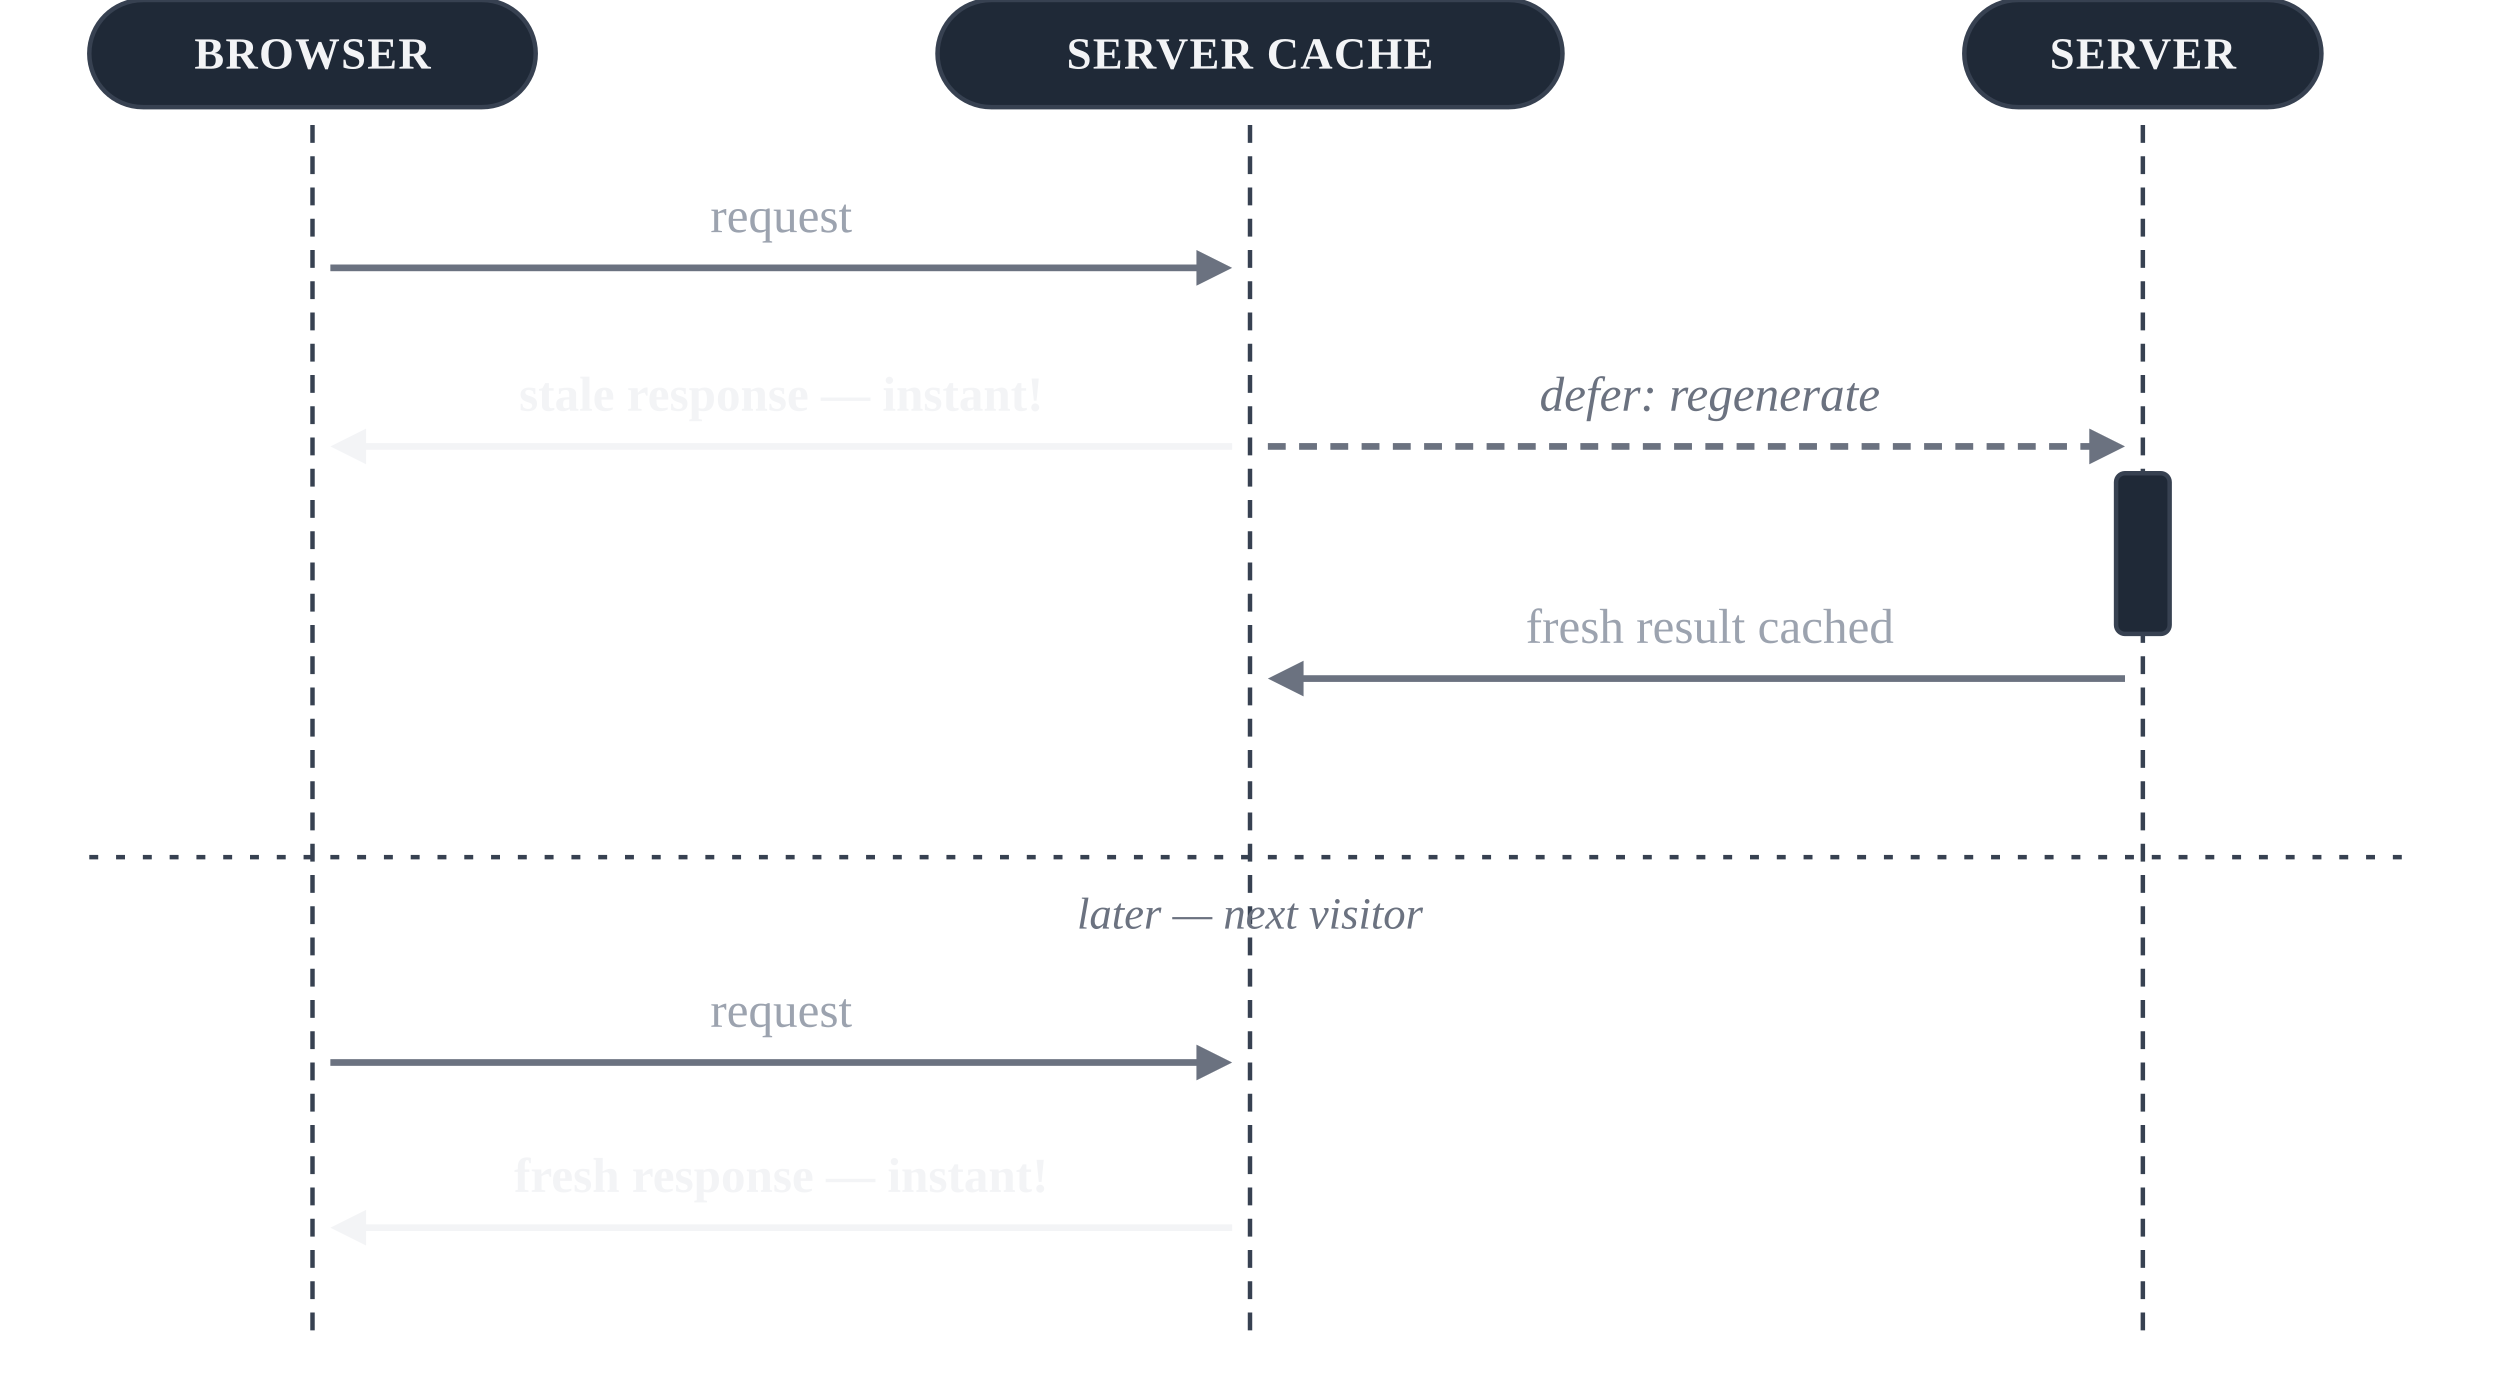
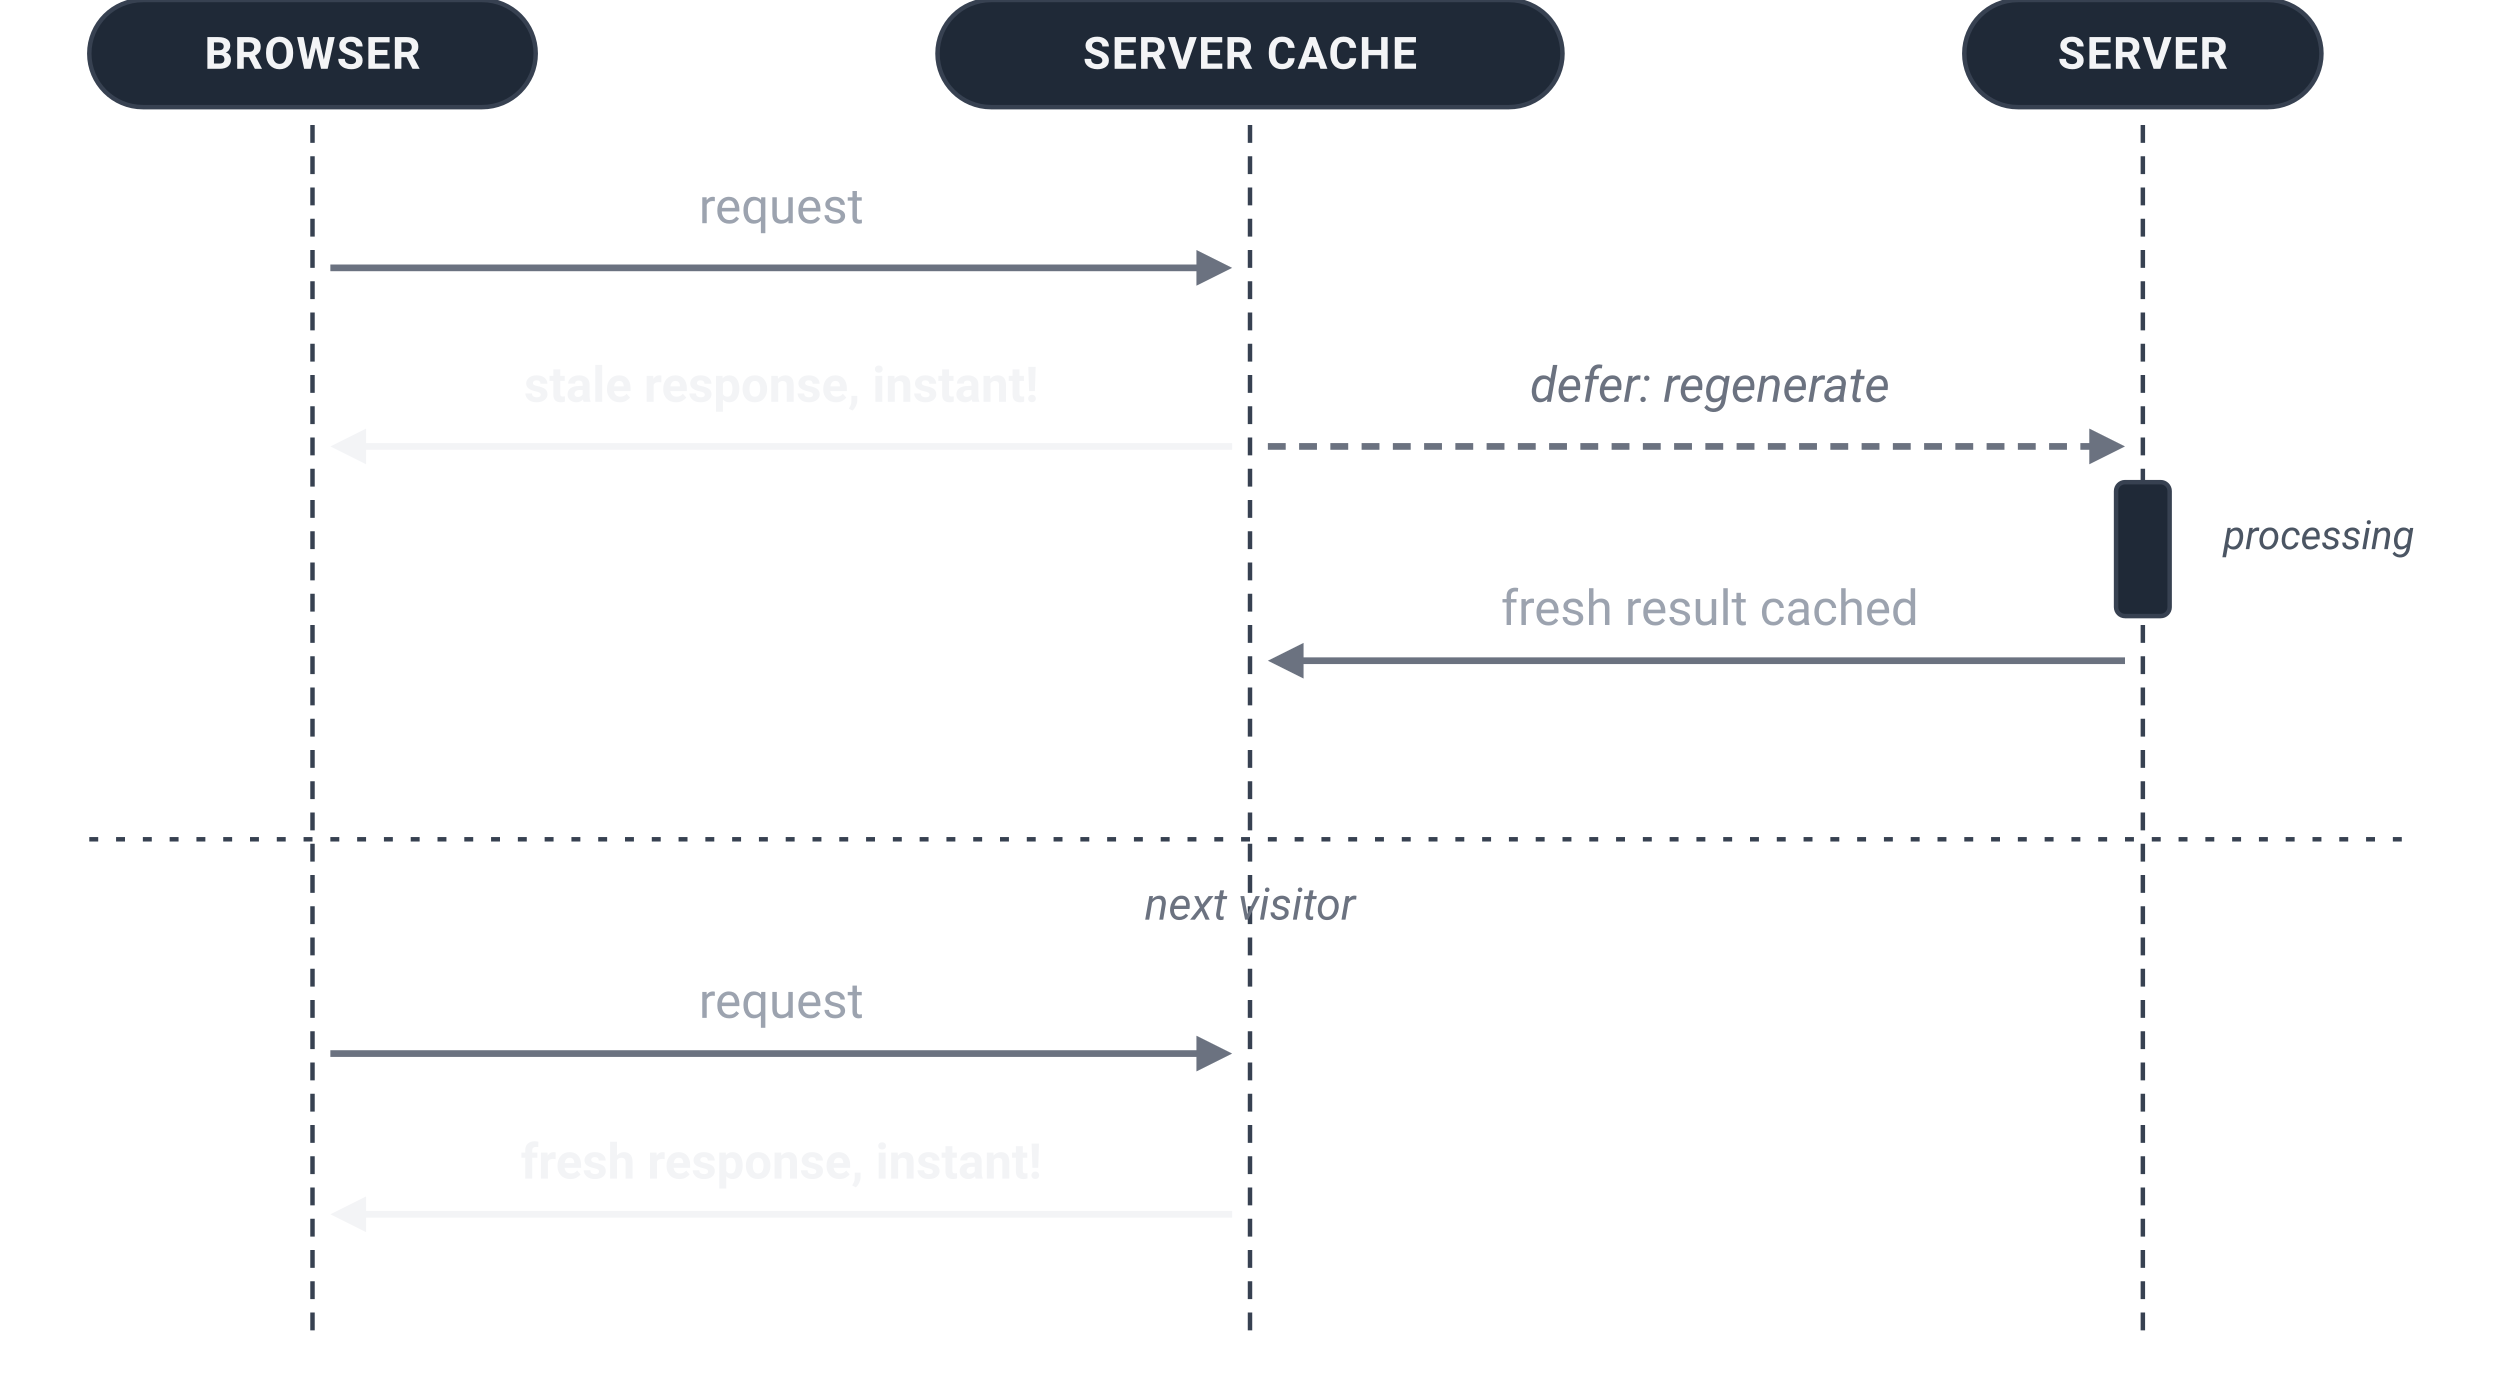
- <svg xmlns="http://www.w3.org/2000/svg" viewBox="0 0 560 310" fill="none">
+ <svg xmlns="http://www.w3.org/2000/svg" viewBox="0 0 560 310" fill="none" style="font-family: ui-sans-serif, system-ui, -apple-system, BlinkMacSystemFont, 'Segoe UI', Roboto, 'Helvetica Neue', Arial, sans-serif">
  <rect x="20" y="0" width="100" height="24" rx="12" fill="#1f2937" stroke="#374151" stroke-width="1" />
  <text x="70" y="12" text-anchor="middle" dominant-baseline="central" fill="#f3f4f6" font-size="10" font-weight="600" letter-spacing="0.03em">BROWSER</text>
  <rect x="210" y="0" width="140" height="24" rx="12" fill="#1f2937" stroke="#374151" stroke-width="1" />
  <text x="280" y="12" text-anchor="middle" dominant-baseline="central" fill="#f3f4f6" font-size="10" font-weight="600" letter-spacing="0.03em">SERVER CACHE</text>
  <rect x="440" y="0" width="80" height="24" rx="12" fill="#1f2937" stroke="#374151" stroke-width="1" />
  <text x="480" y="12" text-anchor="middle" dominant-baseline="central" fill="#f3f4f6" font-size="10" font-weight="600" letter-spacing="0.03em">SERVER</text>
  <line x1="70" y1="28" x2="70" y2="300" stroke="#374151" stroke-width="1" stroke-dasharray="4 3" />
  <line x1="280" y1="28" x2="280" y2="300" stroke="#374151" stroke-width="1" stroke-dasharray="4 3" />
  <line x1="480" y1="28" x2="480" y2="300" stroke="#374151" stroke-width="1" stroke-dasharray="4 3" />
  <line x1="74" y1="60" x2="272" y2="60" stroke="#6b7280" stroke-width="1.5" />
  <polygon points="268,56 268,64 276,60" fill="#6b7280" />
-   <text x="175" y="52" text-anchor="middle" fill="#9ca3af" font-size="11">request</text>
+   <text x="175" y="50" text-anchor="middle" fill="#9ca3af" font-size="11">request</text>
  <line x1="276" y1="100" x2="78" y2="100" stroke="#f3f4f6" stroke-width="1.5" />
  <polygon points="82,96 82,104 74,100" fill="#f3f4f6" />
-   <text x="175" y="92" text-anchor="middle" fill="#f3f4f6" font-size="11" font-weight="600">stale response — instant!</text>
+   <text x="175" y="90" text-anchor="middle" fill="#f3f4f6" font-size="11" font-weight="600">stale response, instant!</text>
  <line x1="284" y1="100" x2="472" y2="100" stroke="#6b7280" stroke-width="1.5" stroke-dasharray="4 3" />
  <polygon points="468,96 468,104 476,100" fill="#6b7280" />
-   <text x="383" y="92" text-anchor="middle" fill="#6b7280" font-size="11" font-style="italic">defer: regenerate</text>
-   <rect x="474" y="106" width="12" height="36" rx="2" fill="#1f2937" stroke="#374151" stroke-width="1" />
-   <line x1="476" y1="152" x2="288" y2="152" stroke="#6b7280" stroke-width="1.5" />
-   <polygon points="292,148 292,156 284,152" fill="#6b7280" />
-   <text x="383" y="144" text-anchor="middle" fill="#9ca3af" font-size="11">fresh result cached</text>
-   <line x1="20" y1="192" x2="540" y2="192" stroke="#374151" stroke-width="1" stroke-dasharray="2 4" />
-   <text x="280" y="208" text-anchor="middle" fill="#6b7280" font-size="10" font-style="italic">later — next visitor</text>
-   <line x1="74" y1="238" x2="272" y2="238" stroke="#6b7280" stroke-width="1.5" />
-   <polygon points="268,234 268,242 276,238" fill="#6b7280" />
-   <text x="175" y="230" text-anchor="middle" fill="#9ca3af" font-size="11">request</text>
-   <line x1="276" y1="275" x2="78" y2="275" stroke="#f3f4f6" stroke-width="1.5" />
-   <polygon points="82,271 82,279 74,275" fill="#f3f4f6" />
-   <text x="175" y="267" text-anchor="middle" fill="#f3f4f6" font-size="11" font-weight="600">fresh response — instant!</text>
+   <text x="383" y="90" text-anchor="middle" fill="#6b7280" font-size="11" font-style="italic">defer: regenerate</text>
+   <rect x="474" y="108" width="12" height="30" rx="2" fill="#1f2937" stroke="#374151" stroke-width="1" />
+   <text x="498" y="123" fill="#4b5563" font-size="9" font-style="italic">processing</text>
+   <line x1="476" y1="148" x2="288" y2="148" stroke="#6b7280" stroke-width="1.5" />
+   <polygon points="292,144 292,152 284,148" fill="#6b7280" />
+   <text x="383" y="140" text-anchor="middle" fill="#9ca3af" font-size="11">fresh result cached</text>
+   <line x1="20" y1="188" x2="540" y2="188" stroke="#374151" stroke-width="1" stroke-dasharray="2 4" />
+   <text x="280" y="206" text-anchor="middle" fill="#6b7280" font-size="10" font-style="italic">next visitor</text>
+   <line x1="74" y1="236" x2="272" y2="236" stroke="#6b7280" stroke-width="1.5" />
+   <polygon points="268,232 268,240 276,236" fill="#6b7280" />
+   <text x="175" y="228" text-anchor="middle" fill="#9ca3af" font-size="11">request</text>
+   <line x1="276" y1="272" x2="78" y2="272" stroke="#f3f4f6" stroke-width="1.5" />
+   <polygon points="82,268 82,276 74,272" fill="#f3f4f6" />
+   <text x="175" y="264" text-anchor="middle" fill="#f3f4f6" font-size="11" font-weight="600">fresh response, instant!</text>
</svg>
